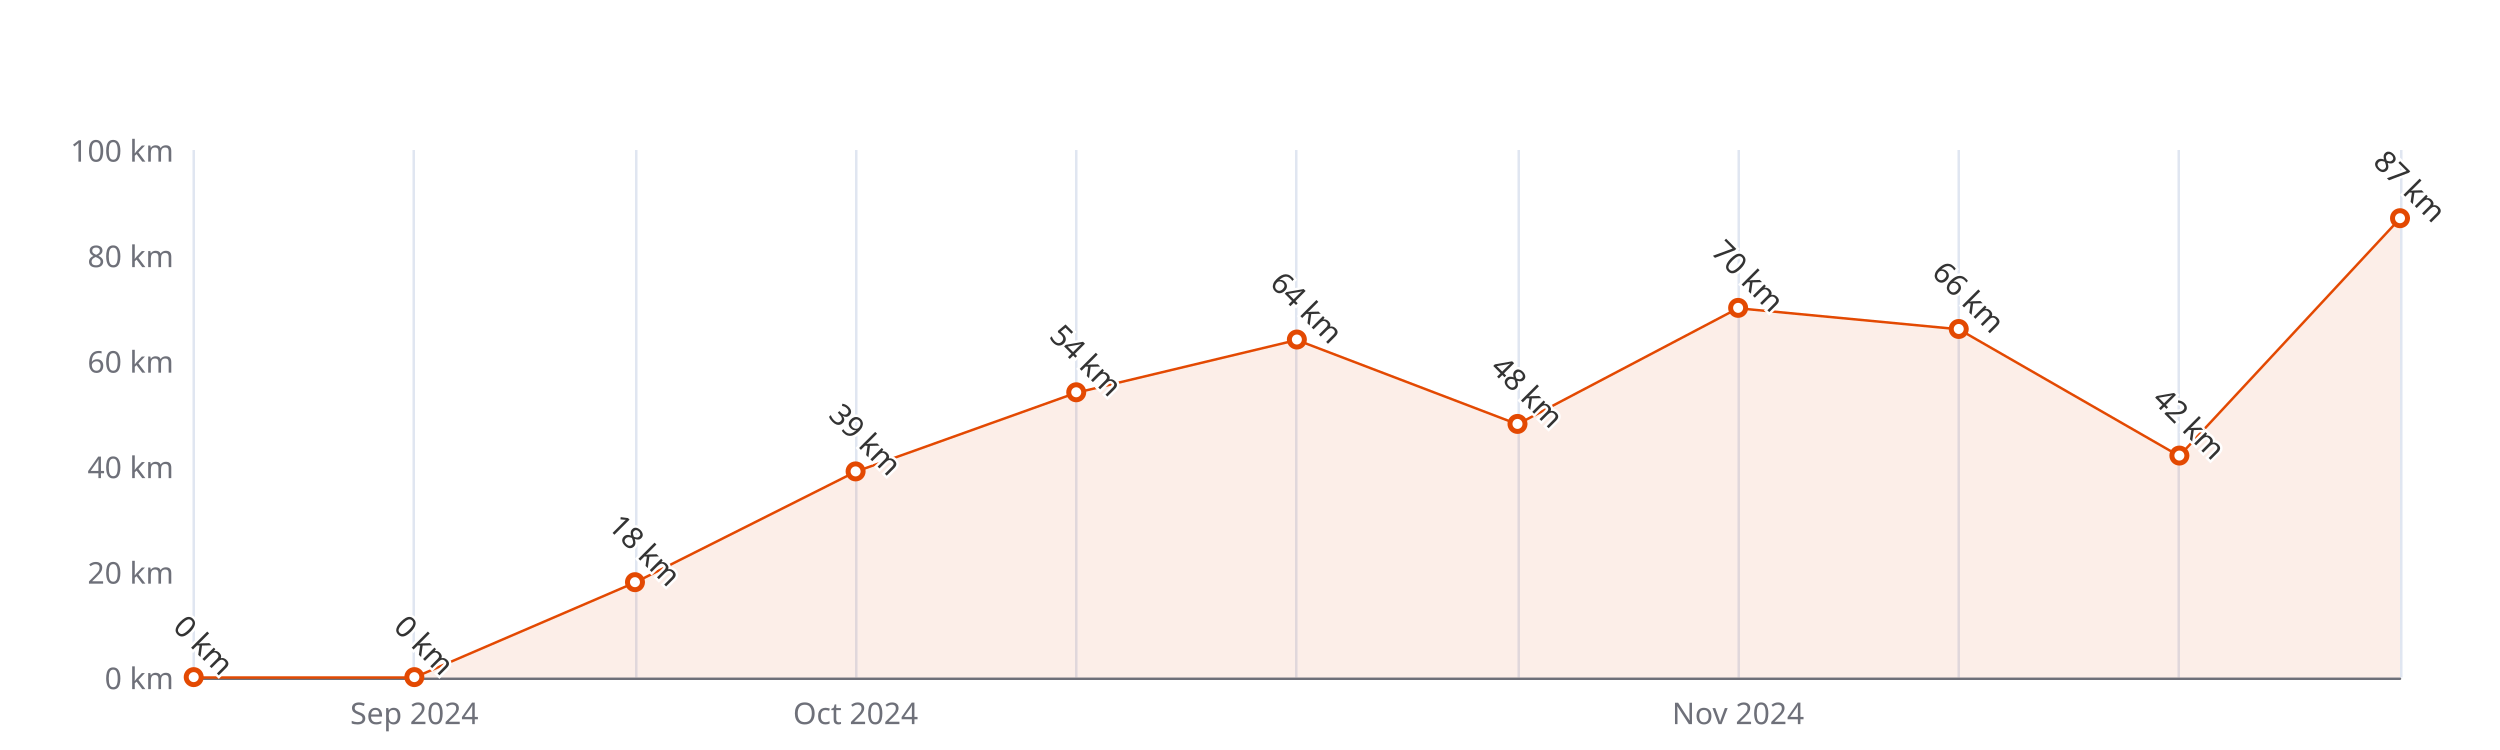
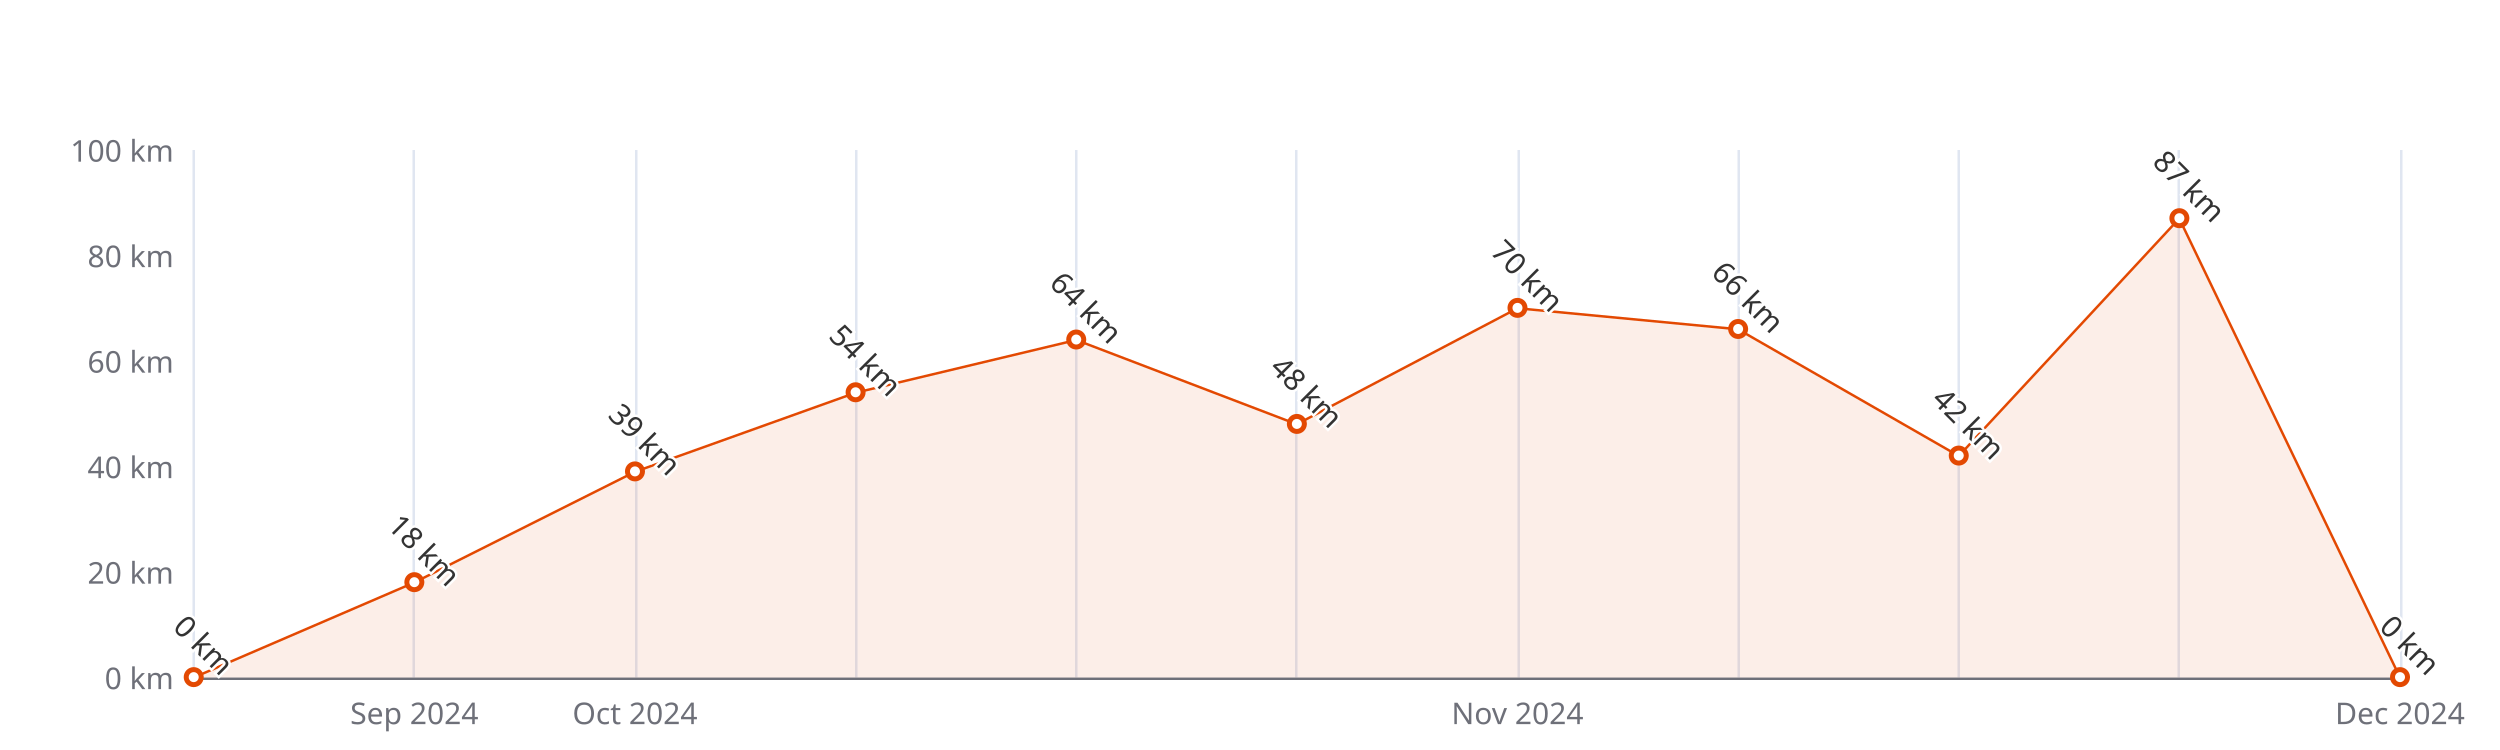
<svg xmlns="http://www.w3.org/2000/svg" width="1000" height="300" version="1.1" baseProfile="full" viewBox="0 0 1000 300">
  <rect width="1000" height="300" x="0" y="0" id="0" fill="#ffffff" />
  <path d="M77.5 60L77.5 271" fill="none" stroke="#E0E6F1" />
  <path d="M165.5 60L165.5 271" fill="none" stroke="#E0E6F1" />
  <path d="M254.5 60L254.5 271" fill="none" stroke="#E0E6F1" />
  <path d="M342.5 60L342.5 271" fill="none" stroke="#E0E6F1" />
  <path d="M430.5 60L430.5 271" fill="none" stroke="#E0E6F1" />
  <path d="M518.5 60L518.5 271" fill="none" stroke="#E0E6F1" />
  <path d="M607.5 60L607.5 271" fill="none" stroke="#E0E6F1" />
  <path d="M695.5 60L695.5 271" fill="none" stroke="#E0E6F1" />
  <path d="M783.5 60L783.5 271" fill="none" stroke="#E0E6F1" />
  <path d="M871.5 60L871.5 271" fill="none" stroke="#E0E6F1" />
  <path d="M960.5 60L960.5 271" fill="none" stroke="#E0E6F1" />
  <path d="M77.5 271.5L960 271.5" fill="none" stroke="#6E7079" stroke-linecap="round" />
  <text dominant-baseline="central" text-anchor="end" style="font-size:12px;font-family:sans-serif;" xml:space="preserve" transform="translate(69.48 271)" fill="#6E7079">0 km</text>
  <text dominant-baseline="central" text-anchor="end" style="font-size:12px;font-family:sans-serif;" xml:space="preserve" transform="translate(69.48 228.8)" fill="#6E7079">20 km</text>
  <text dominant-baseline="central" text-anchor="end" style="font-size:12px;font-family:sans-serif;" xml:space="preserve" transform="translate(69.48 186.6)" fill="#6E7079">40 km</text>
  <text dominant-baseline="central" text-anchor="end" style="font-size:12px;font-family:sans-serif;" xml:space="preserve" transform="translate(69.48 144.4)" fill="#6E7079">60 km</text>
  <text dominant-baseline="central" text-anchor="end" style="font-size:12px;font-family:sans-serif;" xml:space="preserve" transform="translate(69.48 102.2)" fill="#6E7079">80 km</text>
  <text dominant-baseline="central" text-anchor="end" style="font-size:12px;font-family:sans-serif;" xml:space="preserve" transform="translate(69.48 60)" fill="#6E7079">100 km</text>
  <text dominant-baseline="central" text-anchor="middle" style="font-size:12px;font-family:sans-serif;" xml:space="preserve" y="6" transform="translate(165.732 279)" fill="#6E7079">Sep 2024</text>
-   <text dominant-baseline="central" text-anchor="middle" style="font-size:12px;font-family:sans-serif;" xml:space="preserve" y="6" transform="translate(342.236 279)" fill="#6E7079">Oct 2024</text>
-   <text dominant-baseline="central" text-anchor="middle" style="font-size:12px;font-family:sans-serif;" xml:space="preserve" y="6" transform="translate(695.244 279)" fill="#6E7079">Nov 2024</text>
+   <text dominant-baseline="central" text-anchor="middle" style="font-size:12px;font-family:sans-serif;" xml:space="preserve" y="6" transform="translate(253.984 279)" fill="#6E7079">Oct 2024</text>
+   <text dominant-baseline="central" text-anchor="middle" style="font-size:12px;font-family:sans-serif;" xml:space="preserve" y="6" transform="translate(606.992 279)" fill="#6E7079">Nov 2024</text>
+   <text dominant-baseline="central" text-anchor="middle" style="font-size:12px;font-family:sans-serif;" xml:space="preserve" y="6" transform="translate(960 279)" fill="#6E7079">Dec 2024</text>
  <g clip-path="url(#zr5-c0)">
-     <path d="M77.5 271L165.7 271L254 233L342.2 188.7L430.5 157.1L518.7 136L607 169.7L695.2 123.3L783.5 131.7L871.7 182.4L960 87.4L960 271L871.7 271L783.5 271L695.2 271L607 271L518.7 271L430.5 271L342.2 271L254 271L165.7 271L77.5 271Z" fill="rgb(227,73,2)" fill-opacity="0.09" />
-     <path d="M77.5 271L165.7 271L254 233L342.2 188.7L430.5 157.1L518.7 136L607 169.7L695.2 123.3L783.5 131.7L871.7 182.4L960 87.4" fill="none" stroke="#E34902" stroke-linejoin="bevel" />
+     <path d="M77.5 271L165.7 233L254 188.7L342.2 157.1L430.5 136L518.7 169.7L607 123.3L695.2 131.7L783.5 182.4L871.7 87.4L960 271L871.7 271L783.5 271L695.2 271L607 271L518.7 271L430.5 271L342.2 271L254 271L165.7 271L77.5 271Z" fill="rgb(227,73,2)" fill-opacity="0.09" />
+     <path d="M77.5 271L165.7 233L254 188.7L342.2 157.1L430.5 136L518.7 169.7L607 123.3L695.2 131.7L783.5 182.4L871.7 87.4L960 271" fill="none" stroke="#E34902" stroke-linejoin="bevel" />
  </g>
  <path d="M1 0A1 1 0 1 1 1 -0.1A1 1 0 0 1 1 0" transform="matrix(3,0,0,3,77.48,271)" fill="#fff" stroke="#E34902" stroke-width="0.667" />
-   <path d="M1 0A1 1 0 1 1 1 -0.1A1 1 0 0 1 1 0" transform="matrix(3,0,0,3,165.732,271)" fill="#fff" stroke="#E34902" stroke-width="0.667" />
-   <path d="M1 0A1 1 0 1 1 1 -0.1A1 1 0 0 1 1 0" transform="matrix(3,0,0,3,253.984,233.02)" fill="#fff" stroke="#E34902" stroke-width="0.667" />
-   <path d="M1 0A1 1 0 1 1 1 -0.1A1 1 0 0 1 1 0" transform="matrix(3,0,0,3,342.236,188.71)" fill="#fff" stroke="#E34902" stroke-width="0.667" />
-   <path d="M1 0A1 1 0 1 1 1 -0.1A1 1 0 0 1 1 0" transform="matrix(3,0,0,3,430.488,157.06)" fill="#fff" stroke="#E34902" stroke-width="0.667" />
-   <path d="M1 0A1 1 0 1 1 1 -0.1A1 1 0 0 1 1 0" transform="matrix(3,0,0,3,518.74,135.96)" fill="#fff" stroke="#E34902" stroke-width="0.667" />
-   <path d="M1 0A1 1 0 1 1 1 -0.1A1 1 0 0 1 1 0" transform="matrix(3,0,0,3,606.992,169.72)" fill="#fff" stroke="#E34902" stroke-width="0.667" />
-   <path d="M1 0A1 1 0 1 1 1 -0.1A1 1 0 0 1 1 0" transform="matrix(3,0,0,3,695.244,123.3)" fill="#fff" stroke="#E34902" stroke-width="0.667" />
-   <path d="M1 0A1 1 0 1 1 1 -0.1A1 1 0 0 1 1 0" transform="matrix(3,0,0,3,783.496,131.74)" fill="#fff" stroke="#E34902" stroke-width="0.667" />
-   <path d="M1 0A1 1 0 1 1 1 -0.1A1 1 0 0 1 1 0" transform="matrix(3,0,0,3,871.748,182.38)" fill="#fff" stroke="#E34902" stroke-width="0.667" />
-   <path d="M1 0A1 1 0 1 1 1 -0.1A1 1 0 0 1 1 0" transform="matrix(3,0,0,3,960,87.43)" fill="#fff" stroke="#E34902" stroke-width="0.667" />
+   <path d="M1 0A1 1 0 1 1 1 -0.1A1 1 0 0 1 1 0" transform="matrix(3,0,0,3,165.732,233.02)" fill="#fff" stroke="#E34902" stroke-width="0.667" />
+   <path d="M1 0A1 1 0 1 1 1 -0.1A1 1 0 0 1 1 0" transform="matrix(3,0,0,3,253.984,188.71)" fill="#fff" stroke="#E34902" stroke-width="0.667" />
+   <path d="M1 0A1 1 0 1 1 1 -0.1A1 1 0 0 1 1 0" transform="matrix(3,0,0,3,342.236,157.06)" fill="#fff" stroke="#E34902" stroke-width="0.667" />
+   <path d="M1 0A1 1 0 1 1 1 -0.1A1 1 0 0 1 1 0" transform="matrix(3,0,0,3,430.488,135.96)" fill="#fff" stroke="#E34902" stroke-width="0.667" />
+   <path d="M1 0A1 1 0 1 1 1 -0.1A1 1 0 0 1 1 0" transform="matrix(3,0,0,3,518.74,169.72)" fill="#fff" stroke="#E34902" stroke-width="0.667" />
+   <path d="M1 0A1 1 0 1 1 1 -0.1A1 1 0 0 1 1 0" transform="matrix(3,0,0,3,606.992,123.3)" fill="#fff" stroke="#E34902" stroke-width="0.667" />
+   <path d="M1 0A1 1 0 1 1 1 -0.1A1 1 0 0 1 1 0" transform="matrix(3,0,0,3,695.244,131.74)" fill="#fff" stroke="#E34902" stroke-width="0.667" />
+   <path d="M1 0A1 1 0 1 1 1 -0.1A1 1 0 0 1 1 0" transform="matrix(3,0,0,3,783.496,182.38)" fill="#fff" stroke="#E34902" stroke-width="0.667" />
+   <path d="M1 0A1 1 0 1 1 1 -0.1A1 1 0 0 1 1 0" transform="matrix(3,0,0,3,871.748,87.43)" fill="#fff" stroke="#E34902" stroke-width="0.667" />
+   <path d="M1 0A1 1 0 1 1 1 -0.1A1 1 0 0 1 1 0" transform="matrix(3,0,0,3,960,271)" fill="#fff" stroke="#E34902" stroke-width="0.667" />
  <text dominant-baseline="central" text-anchor="middle" style="font-size:12px;font-family:sans-serif;" xml:space="preserve" y="-6" transform="matrix(0.707,0.707,-0.707,0.707,77.48,262)" fill="#333" stroke="rgb(255,255,255)" stroke-width="2" paint-order="stroke" stroke-miterlimit="2">0 km</text>
-   <text dominant-baseline="central" text-anchor="middle" style="font-size:12px;font-family:sans-serif;" xml:space="preserve" y="-6" transform="matrix(0.707,0.707,-0.707,0.707,165.732,262)" fill="#333" stroke="rgb(255,255,255)" stroke-width="2" paint-order="stroke" stroke-miterlimit="2">0 km</text>
-   <text dominant-baseline="central" text-anchor="middle" style="font-size:12px;font-family:sans-serif;" xml:space="preserve" y="-6" transform="matrix(0.707,0.707,-0.707,0.707,253.984,224.02)" fill="#333" stroke="rgb(255,255,255)" stroke-width="2" paint-order="stroke" stroke-miterlimit="2">18 km</text>
-   <text dominant-baseline="central" text-anchor="middle" style="font-size:12px;font-family:sans-serif;" xml:space="preserve" y="-6" transform="matrix(0.707,0.707,-0.707,0.707,342.236,179.71)" fill="#333" stroke="rgb(255,255,255)" stroke-width="2" paint-order="stroke" stroke-miterlimit="2">39 km</text>
-   <text dominant-baseline="central" text-anchor="middle" style="font-size:12px;font-family:sans-serif;" xml:space="preserve" y="-6" transform="matrix(0.707,0.707,-0.707,0.707,430.488,148.06)" fill="#333" stroke="rgb(255,255,255)" stroke-width="2" paint-order="stroke" stroke-miterlimit="2">54 km</text>
-   <text dominant-baseline="central" text-anchor="middle" style="font-size:12px;font-family:sans-serif;" xml:space="preserve" y="-6" transform="matrix(0.707,0.707,-0.707,0.707,518.74,126.96)" fill="#333" stroke="rgb(255,255,255)" stroke-width="2" paint-order="stroke" stroke-miterlimit="2">64 km</text>
-   <text dominant-baseline="central" text-anchor="middle" style="font-size:12px;font-family:sans-serif;" xml:space="preserve" y="-6" transform="matrix(0.707,0.707,-0.707,0.707,606.992,160.72)" fill="#333" stroke="rgb(255,255,255)" stroke-width="2" paint-order="stroke" stroke-miterlimit="2">48 km</text>
-   <text dominant-baseline="central" text-anchor="middle" style="font-size:12px;font-family:sans-serif;" xml:space="preserve" y="-6" transform="matrix(0.707,0.707,-0.707,0.707,695.244,114.3)" fill="#333" stroke="rgb(255,255,255)" stroke-width="2" paint-order="stroke" stroke-miterlimit="2">70 km</text>
-   <text dominant-baseline="central" text-anchor="middle" style="font-size:12px;font-family:sans-serif;" xml:space="preserve" y="-6" transform="matrix(0.707,0.707,-0.707,0.707,783.496,122.74)" fill="#333" stroke="rgb(255,255,255)" stroke-width="2" paint-order="stroke" stroke-miterlimit="2">66 km</text>
-   <text dominant-baseline="central" text-anchor="middle" style="font-size:12px;font-family:sans-serif;" xml:space="preserve" y="-6" transform="matrix(0.707,0.707,-0.707,0.707,871.748,173.38)" fill="#333" stroke="rgb(255,255,255)" stroke-width="2" paint-order="stroke" stroke-miterlimit="2">42 km</text>
-   <text dominant-baseline="central" text-anchor="middle" style="font-size:12px;font-family:sans-serif;" xml:space="preserve" y="-6" transform="matrix(0.707,0.707,-0.707,0.707,960,78.43)" fill="#333" stroke="rgb(255,255,255)" stroke-width="2" paint-order="stroke" stroke-miterlimit="2">87 km</text>
+   <text dominant-baseline="central" text-anchor="middle" style="font-size:12px;font-family:sans-serif;" xml:space="preserve" y="-6" transform="matrix(0.707,0.707,-0.707,0.707,165.732,224.02)" fill="#333" stroke="rgb(255,255,255)" stroke-width="2" paint-order="stroke" stroke-miterlimit="2">18 km</text>
+   <text dominant-baseline="central" text-anchor="middle" style="font-size:12px;font-family:sans-serif;" xml:space="preserve" y="-6" transform="matrix(0.707,0.707,-0.707,0.707,253.984,179.71)" fill="#333" stroke="rgb(255,255,255)" stroke-width="2" paint-order="stroke" stroke-miterlimit="2">39 km</text>
+   <text dominant-baseline="central" text-anchor="middle" style="font-size:12px;font-family:sans-serif;" xml:space="preserve" y="-6" transform="matrix(0.707,0.707,-0.707,0.707,342.236,148.06)" fill="#333" stroke="rgb(255,255,255)" stroke-width="2" paint-order="stroke" stroke-miterlimit="2">54 km</text>
+   <text dominant-baseline="central" text-anchor="middle" style="font-size:12px;font-family:sans-serif;" xml:space="preserve" y="-6" transform="matrix(0.707,0.707,-0.707,0.707,430.488,126.96)" fill="#333" stroke="rgb(255,255,255)" stroke-width="2" paint-order="stroke" stroke-miterlimit="2">64 km</text>
+   <text dominant-baseline="central" text-anchor="middle" style="font-size:12px;font-family:sans-serif;" xml:space="preserve" y="-6" transform="matrix(0.707,0.707,-0.707,0.707,518.74,160.72)" fill="#333" stroke="rgb(255,255,255)" stroke-width="2" paint-order="stroke" stroke-miterlimit="2">48 km</text>
+   <text dominant-baseline="central" text-anchor="middle" style="font-size:12px;font-family:sans-serif;" xml:space="preserve" y="-6" transform="matrix(0.707,0.707,-0.707,0.707,606.992,114.3)" fill="#333" stroke="rgb(255,255,255)" stroke-width="2" paint-order="stroke" stroke-miterlimit="2">70 km</text>
+   <text dominant-baseline="central" text-anchor="middle" style="font-size:12px;font-family:sans-serif;" xml:space="preserve" y="-6" transform="matrix(0.707,0.707,-0.707,0.707,695.244,122.74)" fill="#333" stroke="rgb(255,255,255)" stroke-width="2" paint-order="stroke" stroke-miterlimit="2">66 km</text>
+   <text dominant-baseline="central" text-anchor="middle" style="font-size:12px;font-family:sans-serif;" xml:space="preserve" y="-6" transform="matrix(0.707,0.707,-0.707,0.707,783.496,173.38)" fill="#333" stroke="rgb(255,255,255)" stroke-width="2" paint-order="stroke" stroke-miterlimit="2">42 km</text>
+   <text dominant-baseline="central" text-anchor="middle" style="font-size:12px;font-family:sans-serif;" xml:space="preserve" y="-6" transform="matrix(0.707,0.707,-0.707,0.707,871.748,78.43)" fill="#333" stroke="rgb(255,255,255)" stroke-width="2" paint-order="stroke" stroke-miterlimit="2">87 km</text>
+   <text dominant-baseline="central" text-anchor="middle" style="font-size:12px;font-family:sans-serif;" xml:space="preserve" y="-6" transform="matrix(0.707,0.707,-0.707,0.707,960,262)" fill="#333" stroke="rgb(255,255,255)" stroke-width="2" paint-order="stroke" stroke-miterlimit="2">0 km</text>
  <defs>
    <clipPath id="zr5-c0">
      <path d="M76 59.5l884 0l0 212l-884 0Z" fill="#000" />
    </clipPath>
  </defs>
</svg>
